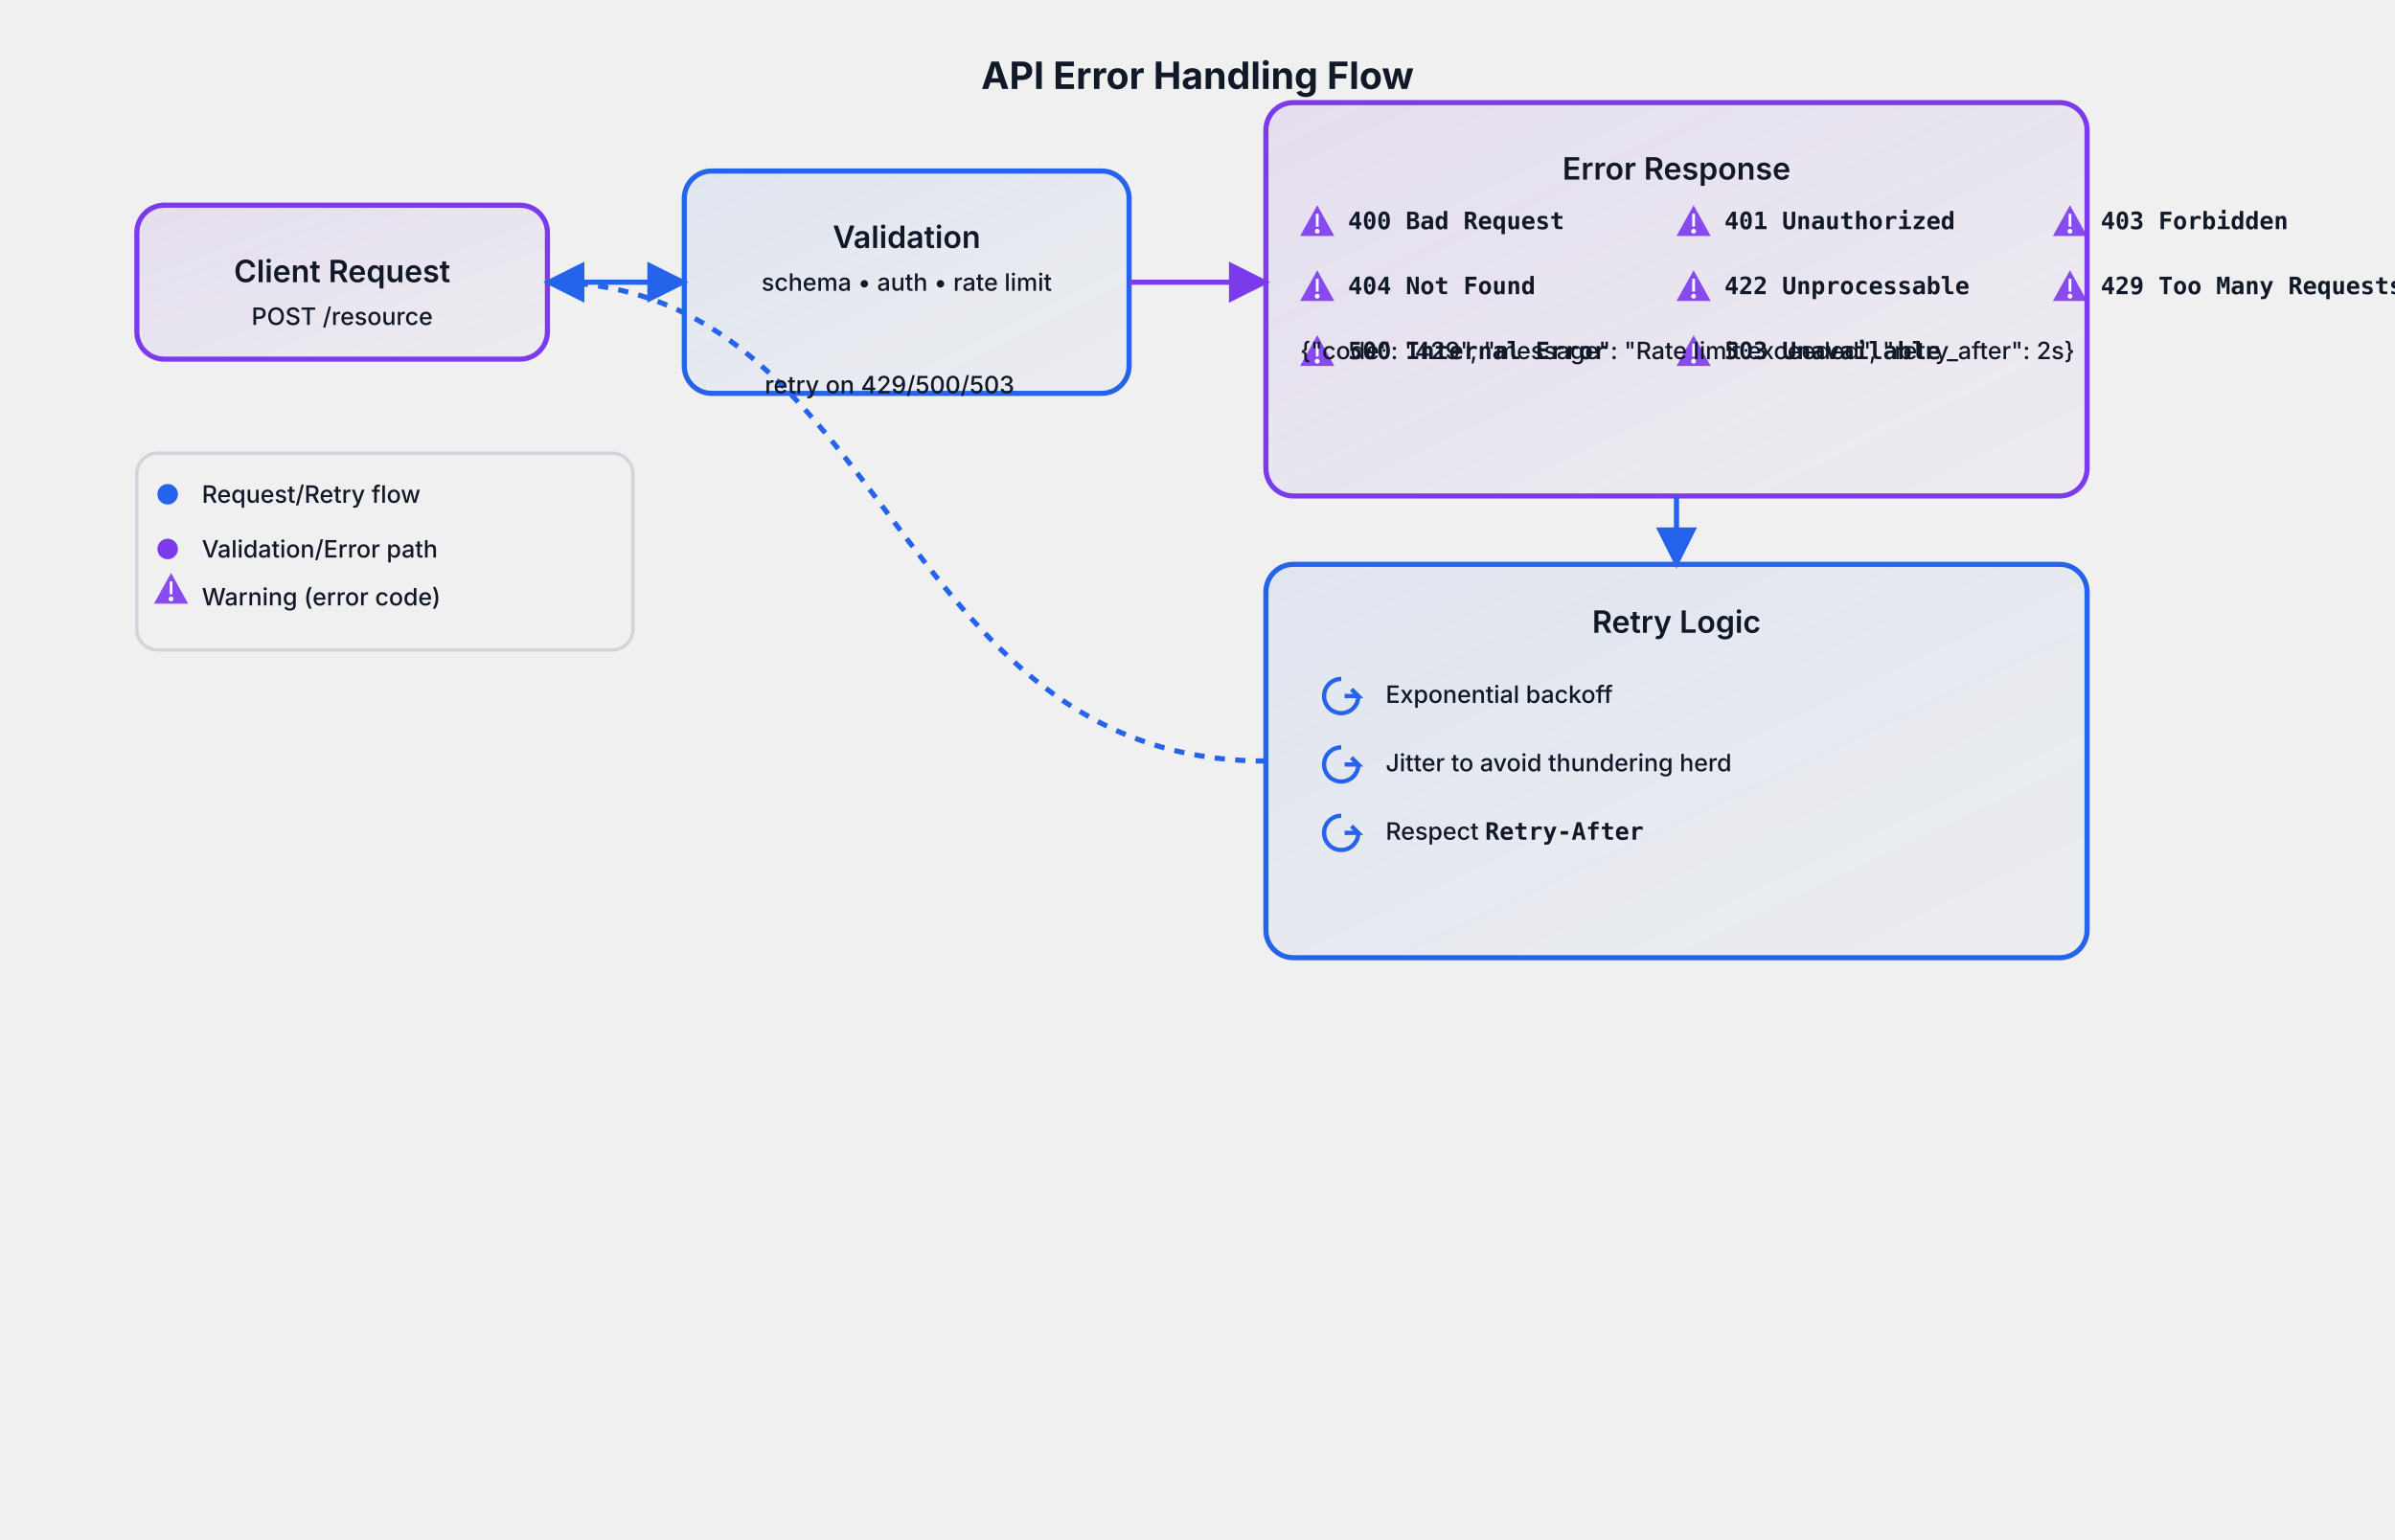
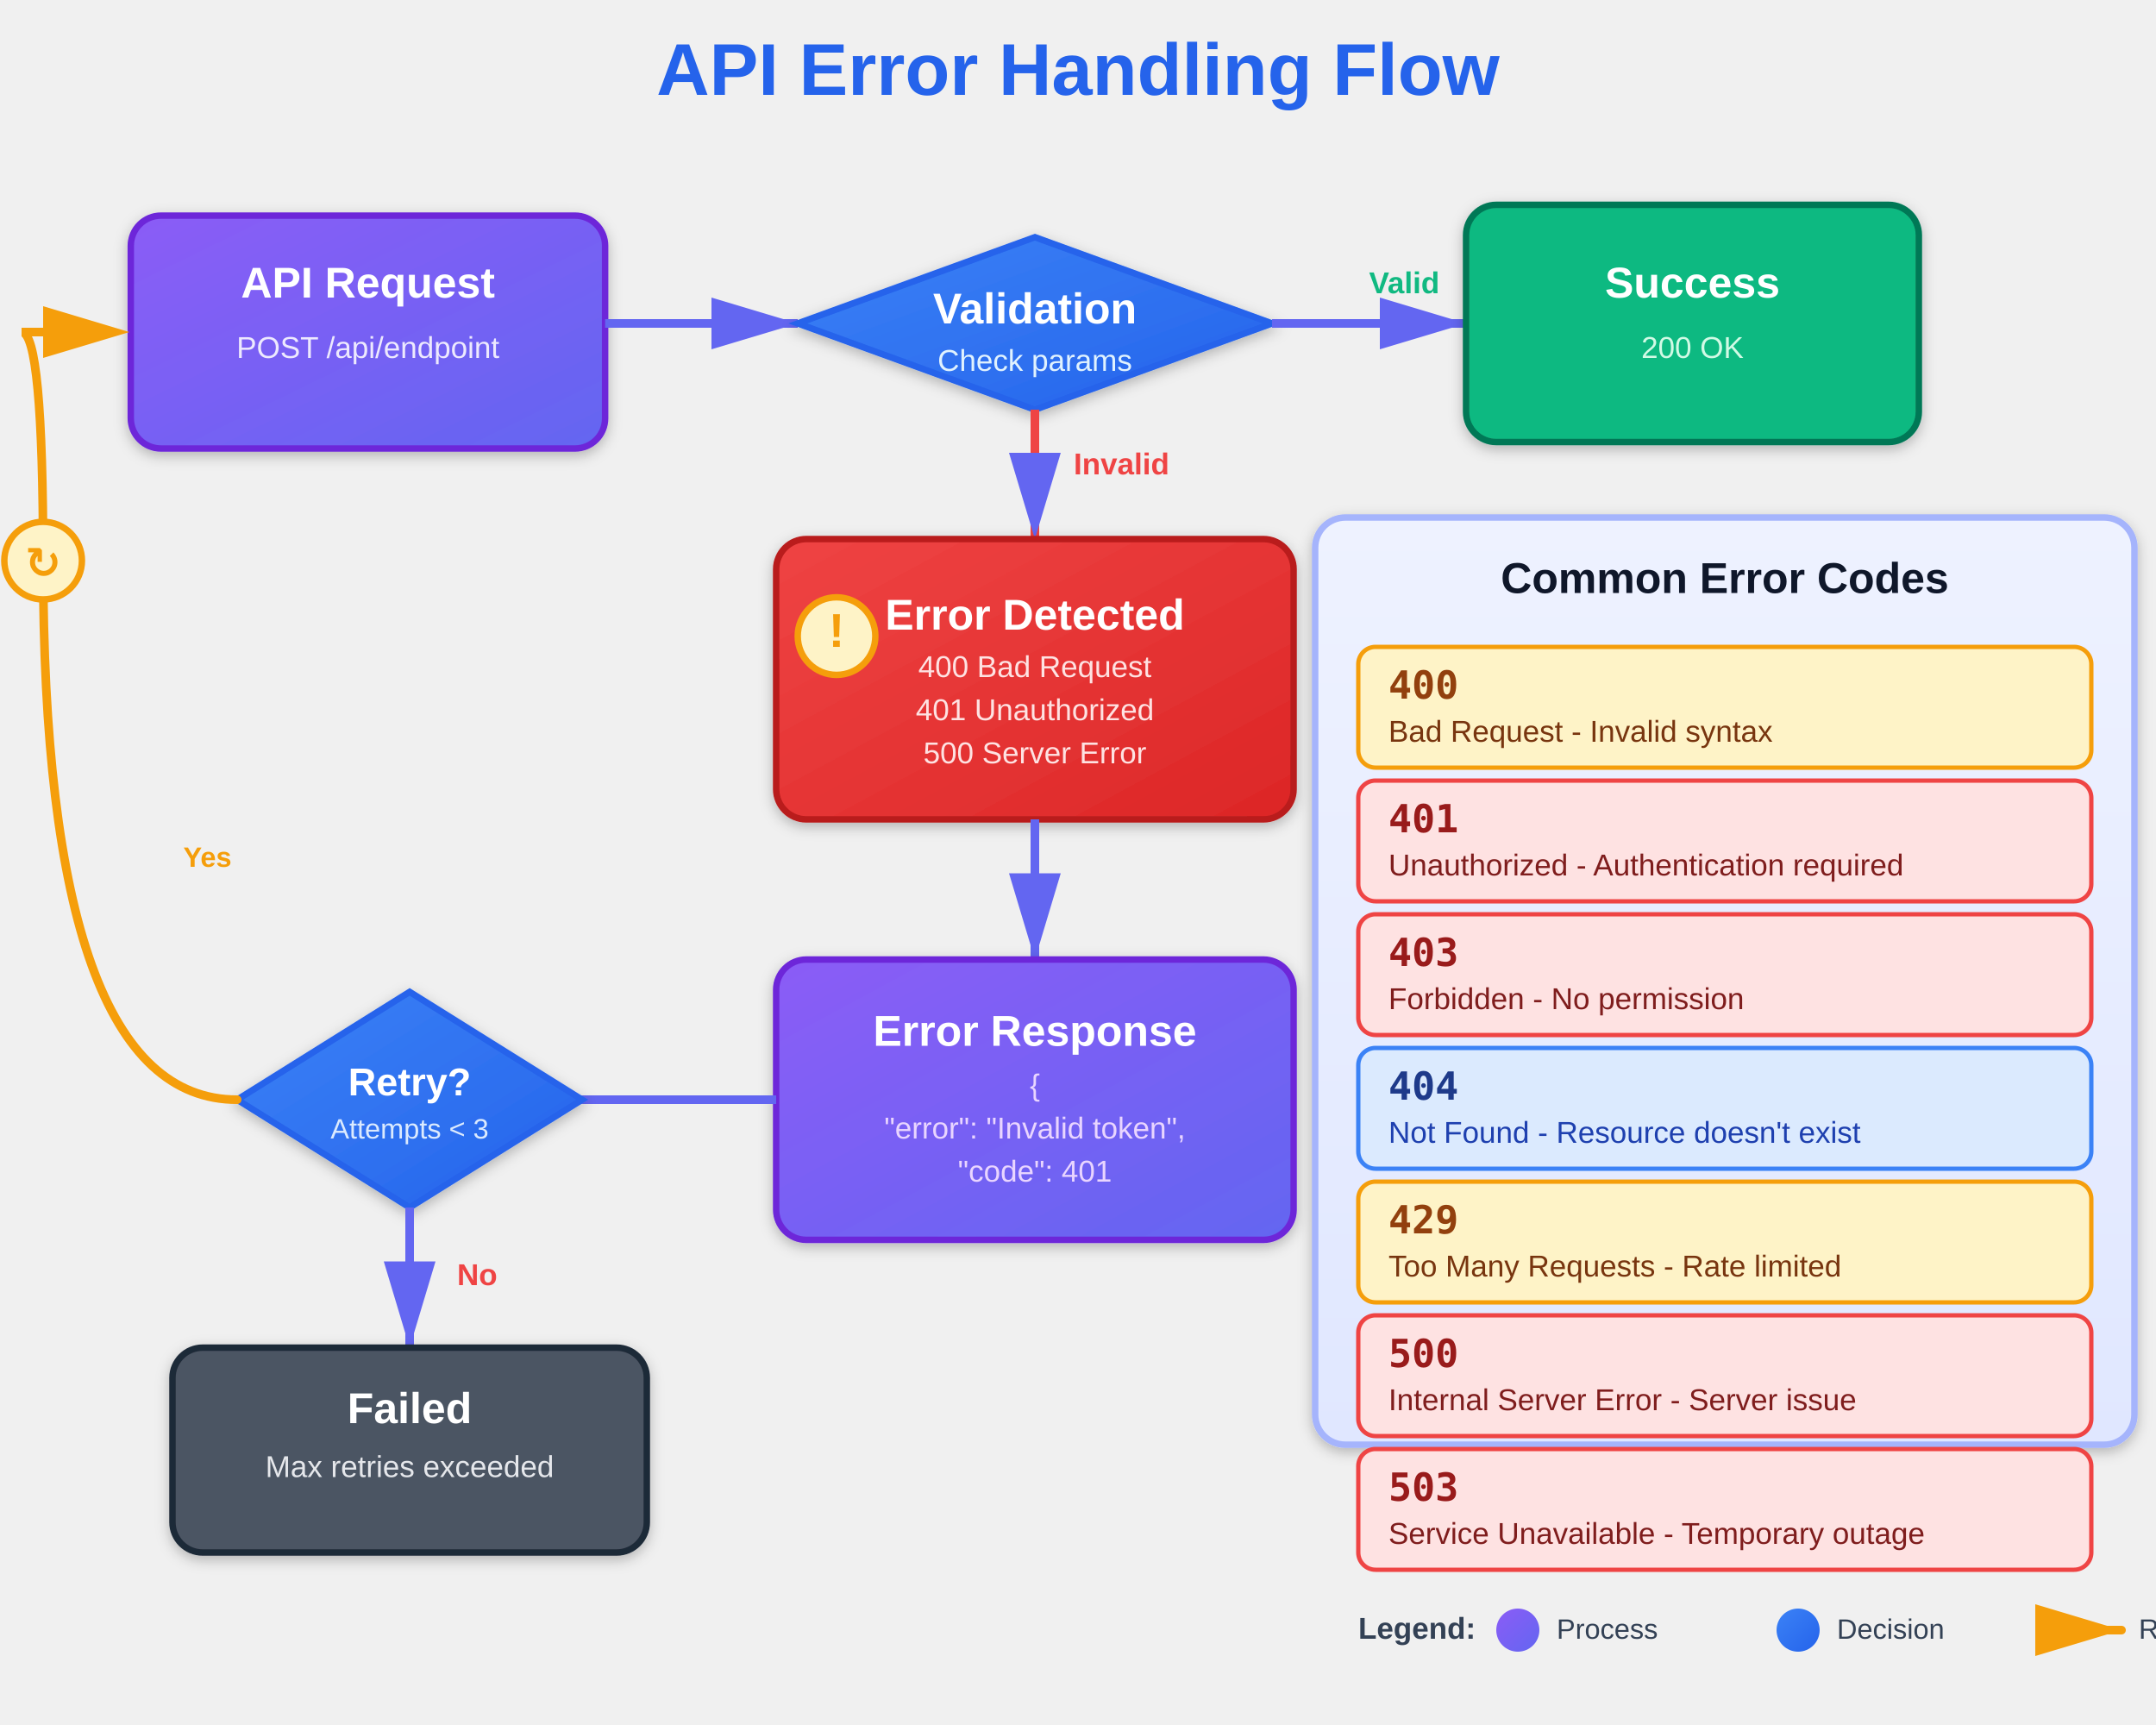
- <svg xmlns="http://www.w3.org/2000/svg" width="1400" height="900" viewBox="0 0 1400 900">
+ <svg xmlns="http://www.w3.org/2000/svg" width="1250" height="1000" viewBox="0 0 1000 800">
  <defs>
-     <style>
-       .title { font: 700 22px 'Inter', 'Roboto', 'Helvetica', 'Arial', sans-serif; fill: #111827; }
-       .label { font: 600 18px 'Inter', 'Roboto', 'Helvetica', 'Arial', sans-serif; fill: #111827; }
-       .small { font: 500 14px 'Inter', 'Roboto', 'Helvetica', 'Arial', sans-serif; fill: #111827; }
-       .code  { font: 600 14px 'JetBrains Mono', 'Fira Mono', 'Menlo', monospace; fill: #111827; }
-     </style>
-     <marker id="arrow-blue" viewBox="0 0 10 10" refX="9" refY="5" markerUnits="strokeWidth" markerWidth="8" markerHeight="8" orient="auto">
-       <path d="M 0 0 L 10 5 L 0 10 z" fill="#2563EB" />
+     <linearGradient id="purpleGrad" x1="0%" y1="0%" x2="100%" y2="100%">
+       <stop offset="0%" style="stop-color:#8b5cf6;stop-opacity:1" />
+       <stop offset="100%" style="stop-color:#6366f1;stop-opacity:1" />
+     </linearGradient>
+     <linearGradient id="blueGrad" x1="0%" y1="0%" x2="100%" y2="100%">
+       <stop offset="0%" style="stop-color:#3b82f6;stop-opacity:1" />
+       <stop offset="100%" style="stop-color:#2563eb;stop-opacity:1" />
+     </linearGradient>
+     <linearGradient id="errorGrad" x1="0%" y1="0%" x2="100%" y2="100%">
+       <stop offset="0%" style="stop-color:#ef4444;stop-opacity:1" />
+       <stop offset="100%" style="stop-color:#dc2626;stop-opacity:1" />
+     </linearGradient>
+     <linearGradient id="panelGrad" x1="0%" y1="0%" x2="0%" y2="100%">
+       <stop offset="0%" stop-color="#eef2ff" />
+       <stop offset="100%" stop-color="#e0e7ff" />
+     </linearGradient>
+     <filter id="softShadow" x="-20%" y="-20%" width="140%" height="140%">
+       <feDropShadow dx="0" dy="2" stdDeviation="3" flood-color="#000000" flood-opacity="0.25" />
+     </filter>
+     <marker id="arrowhead" markerWidth="10" markerHeight="10" refX="10" refY="3" orient="auto">
+       <polygon points="0 0, 10 3, 0 6" fill="#6366f1" />
    </marker>
-     <marker id="arrow-purple" viewBox="0 0 10 10" refX="9" refY="5" markerUnits="strokeWidth" markerWidth="8" markerHeight="8" orient="auto">
-       <path d="M 0 0 L 10 5 L 0 10 z" fill="#7C3AED" />
+     <marker id="retryArrow" markerWidth="10" markerHeight="10" refX="10" refY="3" orient="auto">
+       <polygon points="0 0, 10 3, 0 6" fill="#f59e0b" />
    </marker>
-     <g id="warn">
-       <polygon points="10,0 20,18 0,18" fill="#7C3AED" opacity="0.9" />
-       <rect x="9.2" y="5" width="1.6" height="7.5" fill="#FFFFFF" />
-       <circle cx="10" cy="15.2" r="1.4" fill="#FFFFFF" />
-     </g>
-     <g id="retry">
-       <path d="M14 2 A10 10 0 1 0 24 12" fill="none" stroke="#2563EB" stroke-width="2.5" />
-       <polyline points="20,8 24,12 16,12" fill="none" stroke="#2563EB" stroke-width="2.5" />
-     </g>
-     <linearGradient id="grad-blue" x1="0" y1="0" x2="1" y2="1">
-       <stop offset="0%" stop-color="#2563EB" stop-opacity="0.08" />
-       <stop offset="100%" stop-color="#2563EB" stop-opacity="0.02" />
-     </linearGradient>
-     <linearGradient id="grad-purple" x1="0" y1="0" x2="1" y2="1">
-       <stop offset="0%" stop-color="#7C3AED" stop-opacity="0.10" />
-       <stop offset="100%" stop-color="#7C3AED" stop-opacity="0.02" />
-     </linearGradient>
+     <marker id="retryArrowLeftAttach" markerWidth="10" markerHeight="10" refX="0" refY="3" orient="auto">
+       <polygon points="0 0, 10 3, 0 6" fill="#f59e0b" />
+     </marker>
  </defs>
-   <text x="700" y="52" text-anchor="middle" class="title">API Error Handling Flow</text>
-   <g id="request">
-     <rect x="80" y="120" rx="16" ry="16" width="240" height="90" fill="url(#grad-purple)" stroke="#7C3AED" stroke-width="3" />
-     <text x="200" y="165" text-anchor="middle" class="label">Client Request</text>
-     <text x="200" y="190" text-anchor="middle" class="small">POST /resource</text>
+   <text x="500" y="44" font-family="Arial, sans-serif" font-size="34" font-weight="bold" fill="#2563eb" text-anchor="middle">API Error Handling Flow</text>
+   <rect x="60.667" y="100" width="220" height="108" rx="14" fill="url(#purpleGrad)" stroke="#6d28d9" stroke-width="3" filter="url(#softShadow)" />
+   <text x="170.667" y="138" font-family="Arial, sans-serif" font-size="20" font-weight="bold" fill="white" text-anchor="middle">API Request</text>
+   <text x="170.667" y="166" font-family="Arial, sans-serif" font-size="14" fill="#ede9fe" text-anchor="middle">POST /api/endpoint</text>
+   <line x1="280.667" y1="150" x2="370" y2="150" stroke="#6366f1" stroke-width="4" marker-end="url(#arrowhead)" />
+   <polygon points="480,110 590,150 480,190 370,150" fill="url(#blueGrad)" stroke="#2563eb" stroke-width="3" filter="url(#softShadow)" />
+   <text x="480" y="150" font-family="Arial, sans-serif" font-size="20" font-weight="bold" fill="white" text-anchor="middle">Validation</text>
+   <text x="480" y="172" font-family="Arial, sans-serif" font-size="14" fill="#e0f2fe" text-anchor="middle">Check params</text>
+   <line x1="590" y1="150" x2="680" y2="150" stroke="#6366f1" stroke-width="4" marker-end="url(#arrowhead)" />
+   <text x="635" y="136" font-family="Arial, sans-serif" font-size="14" fill="#10b981" font-weight="bold">Valid</text>
+   <rect x="680" y="95" width="210" height="110" rx="14" fill="#10b981" stroke="#047857" stroke-width="3" filter="url(#softShadow)" />
+   <text x="785" y="138" font-family="Arial, sans-serif" font-size="20" font-weight="bold" fill="white" text-anchor="middle">Success</text>
+   <text x="785" y="166" font-family="Arial, sans-serif" font-size="14" fill="#d1fae5" text-anchor="middle">200 OK</text>
+   <line x1="480" y1="190" x2="480" y2="250" stroke="#ef4444" stroke-width="4" marker-end="url(#arrowhead)" />
+   <text x="498" y="220" font-family="Arial, sans-serif" font-size="14" fill="#ef4444" font-weight="bold">Invalid</text>
+   <rect x="360" y="250" width="240" height="130" rx="14" fill="url(#errorGrad)" stroke="#b91c1c" stroke-width="3" filter="url(#softShadow)" />
+   <circle cx="388" cy="295" r="18" fill="#fef3c7" stroke="#f59e0b" stroke-width="3" />
+   <text x="388" y="300" font-family="Arial, sans-serif" font-size="22" font-weight="bold" fill="#f59e0b" text-anchor="middle">!</text>
+   <text x="480" y="292" font-family="Arial, sans-serif" font-size="20" font-weight="bold" fill="white" text-anchor="middle">Error Detected</text>
+   <text x="480" y="314" font-family="Arial, sans-serif" font-size="14" fill="#fee2e2" text-anchor="middle">400 Bad Request</text>
+   <text x="480" y="334" font-family="Arial, sans-serif" font-size="14" fill="#fee2e2" text-anchor="middle">401 Unauthorized</text>
+   <text x="480" y="354" font-family="Arial, sans-serif" font-size="14" fill="#fee2e2" text-anchor="middle">500 Server Error</text>
+   <line x1="480" y1="380" x2="480" y2="445" stroke="#6366f1" stroke-width="4" marker-end="url(#arrowhead)" />
+   <rect x="360" y="445" width="240" height="130" rx="14" fill="url(#purpleGrad)" stroke="#6d28d9" stroke-width="3" filter="url(#softShadow)" />
+   <text x="480" y="485" font-family="Arial, sans-serif" font-size="20" font-weight="bold" fill="white" text-anchor="middle">Error Response</text>
+   <text x="480" y="508" font-family="Arial, sans-serif" font-size="14" fill="#e9d5ff" text-anchor="middle">{</text>
+   <text x="480" y="528" font-family="Arial, sans-serif" font-size="14" fill="#e9d5ff" text-anchor="middle">"error": "Invalid token",</text>
+   <text x="480" y="548" font-family="Arial, sans-serif" font-size="14" fill="#e9d5ff" text-anchor="middle">"code": 401</text>
+   <line x1="360" y1="510" x2="190" y2="510" stroke="#6366f1" stroke-width="4" marker-end="url(#arrowhead)" />
+   <polygon points="190,460 270,510 190,560 110,510" fill="url(#blueGrad)" stroke="#2563eb" stroke-width="3" filter="url(#softShadow)" />
+   <text x="190" y="508" font-family="Arial, sans-serif" font-size="18" font-weight="bold" fill="white" text-anchor="middle">Retry?</text>
+   <text x="190" y="528" font-family="Arial, sans-serif" font-size="13" fill="#dbeafe" text-anchor="middle">Attempts &lt; 3</text>
+   <path d="M 110 510            Q 20 510 20 260            Q 20 154 10 154            L 20 154" stroke="#f59e0b" stroke-width="4" stroke-linecap="round" fill="none" marker-end="url(#retryArrowLeftAttach)" />
+   <circle cx="20" cy="260" r="18" fill="#fef3c7" stroke="#f59e0b" stroke-width="3" />
+   <text x="20" y="268" font-family="Arial, sans-serif" font-size="20" font-weight="bold" fill="#f59e0b" text-anchor="middle">↻</text>
+   <text x="85" y="402" font-family="Arial, sans-serif" font-size="13" fill="#f59e0b" font-weight="bold">Yes</text>
+   <line x1="190" y1="560" x2="190" y2="625" stroke="#6366f1" stroke-width="4" marker-end="url(#arrowhead)" />
+   <text x="212" y="596" font-family="Arial, sans-serif" font-size="14" fill="#ef4444" font-weight="bold">No</text>
+   <rect x="80" y="625" width="220" height="95" rx="14" fill="#4b5563" stroke="#1f2937" stroke-width="3" filter="url(#softShadow)" />
+   <text x="190" y="660" font-family="Arial, sans-serif" font-size="20" font-weight="bold" fill="white" text-anchor="middle">Failed</text>
+   <text x="190" y="685" font-family="Arial, sans-serif" font-size="14" fill="#e5e7eb" text-anchor="middle">Max retries exceeded</text>
+   <rect x="610" y="240" width="380" height="430" rx="14" fill="url(#panelGrad)" stroke="#a5b4fc" stroke-width="3" filter="url(#softShadow)" />
+   <text x="800" y="275" font-family="Arial, sans-serif" font-size="20" font-weight="bold" fill="#0f172a" text-anchor="middle">Common Error Codes</text>
+   <g transform="translate(630, 300)">
+     <rect x="0" y="0" width="340" height="56" rx="8" fill="#fef3c7" stroke="#f59e0b" stroke-width="2" />
+     <text x="14" y="24" font-family="monospace" font-size="18" font-weight="bold" fill="#92400e">400</text>
+     <text x="14" y="44" font-family="Arial, sans-serif" font-size="14" fill="#78350f">Bad Request - Invalid syntax</text>
+     <rect x="0" y="62" width="340" height="56" rx="8" fill="#fee2e2" stroke="#ef4444" stroke-width="2" />
+     <text x="14" y="86" font-family="monospace" font-size="18" font-weight="bold" fill="#991b1b">401</text>
+     <text x="14" y="106" font-family="Arial, sans-serif" font-size="14" fill="#7f1d1d">Unauthorized - Authentication required</text>
+     <rect x="0" y="124" width="340" height="56" rx="8" fill="#fee2e2" stroke="#ef4444" stroke-width="2" />
+     <text x="14" y="148" font-family="monospace" font-size="18" font-weight="bold" fill="#991b1b">403</text>
+     <text x="14" y="168" font-family="Arial, sans-serif" font-size="14" fill="#7f1d1d">Forbidden - No permission</text>
+     <rect x="0" y="186" width="340" height="56" rx="8" fill="#dbeafe" stroke="#3b82f6" stroke-width="2" />
+     <text x="14" y="210" font-family="monospace" font-size="18" font-weight="bold" fill="#1e3a8a">404</text>
+     <text x="14" y="230" font-family="Arial, sans-serif" font-size="14" fill="#1e40af">Not Found - Resource doesn't exist</text>
+     <rect x="0" y="248" width="340" height="56" rx="8" fill="#fef3c7" stroke="#f59e0b" stroke-width="2" />
+     <text x="14" y="272" font-family="monospace" font-size="18" font-weight="bold" fill="#92400e">429</text>
+     <text x="14" y="292" font-family="Arial, sans-serif" font-size="14" fill="#78350f">Too Many Requests - Rate limited</text>
+     <rect x="0" y="310" width="340" height="56" rx="8" fill="#fee2e2" stroke="#ef4444" stroke-width="2" />
+     <text x="14" y="334" font-family="monospace" font-size="18" font-weight="bold" fill="#991b1b">500</text>
+     <text x="14" y="354" font-family="Arial, sans-serif" font-size="14" fill="#7f1d1d">Internal Server Error - Server issue</text>
+     <rect x="0" y="372" width="340" height="56" rx="8" fill="#fee2e2" stroke="#ef4444" stroke-width="2" />
+     <text x="14" y="396" font-family="monospace" font-size="18" font-weight="bold" fill="#991b1b">503</text>
+     <text x="14" y="416" font-family="Arial, sans-serif" font-size="14" fill="#7f1d1d">Service Unavailable - Temporary outage</text>
  </g>
-   <path d="M 320 165 L 400 165" stroke="#2563EB" stroke-width="3" fill="none" marker-end="url(#arrow-blue)" />
-   <g id="validation">
-     <rect x="400" y="100" rx="16" ry="16" width="260" height="130" fill="url(#grad-blue)" stroke="#2563EB" stroke-width="3" />
-     <text x="530" y="145" text-anchor="middle" class="label">Validation</text>
-     <text x="530" y="170" text-anchor="middle" class="small">schema • auth • rate limit</text>
-   </g>
-   <path d="M 660 165 L 740 165" stroke="#7C3AED" stroke-width="3" fill="none" marker-end="url(#arrow-purple)" />
-   <g id="error-response">
-     <rect x="740" y="60" rx="16" ry="16" width="480" height="230" fill="url(#grad-purple)" stroke="#7C3AED" stroke-width="3" />
-     <text x="980" y="105" text-anchor="middle" class="label">Error Response</text>
-     <g transform="translate(760,120)">
-       <use href="#warn" x="0" y="0" />
-       <text x="28" y="14" class="code">400 Bad Request</text>
-       <use href="#warn" x="220" y="0" />
-       <text x="248" y="14" class="code">401 Unauthorized</text>
-       <use href="#warn" x="440" y="0" />
-       <text x="468" y="14" class="code">403 Forbidden</text>
-       <use href="#warn" x="0" y="38" />
-       <text x="28" y="52" class="code">404 Not Found</text>
-       <use href="#warn" x="220" y="38" />
-       <text x="248" y="52" class="code">422 Unprocessable</text>
-       <use href="#warn" x="440" y="38" />
-       <text x="468" y="52" class="code">429 Too Many Requests</text>
-       <use href="#warn" x="0" y="76" />
-       <text x="28" y="90" class="code">500 Internal Error</text>
-       <use href="#warn" x="220" y="76" />
-       <text x="248" y="90" class="code">503 Unavailable</text>
-     </g>
-     <g transform="translate(760,210)">
-       <text x="0" y="0" class="small">{"code": "429", "message": "Rate limit exceeded", "retry_after": 2s}</text>
-     </g>
-   </g>
-   <path d="M 980 290 L 980 330" stroke="#2563EB" stroke-width="3" fill="none" marker-end="url(#arrow-blue)" />
-   <g id="retry-logic">
-     <rect x="740" y="330" rx="16" ry="16" width="480" height="230" fill="url(#grad-blue)" stroke="#2563EB" stroke-width="3" />
-     <text x="980" y="370" text-anchor="middle" class="label">Retry Logic</text>
-     <g transform="translate(770,395)">
-       <use href="#retry" x="0" y="0" />
-       <text x="40" y="16" class="small">Exponential backoff</text>
-       <use href="#retry" x="0" y="40" />
-       <text x="40" y="56" class="small">Jitter to avoid thundering herd</text>
-       <use href="#retry" x="0" y="80" />
-       <text x="40" y="96" class="small">Respect <tspan class="code">Retry-After</tspan>
-       </text>
-     </g>
-   </g>
-   <path d="M 740 445            C 520 445, 520 165, 320 165" fill="none" stroke="#2563EB" stroke-width="3" stroke-dasharray="6 6" marker-end="url(#arrow-blue)" />
-   <text x="520" y="230" class="small" text-anchor="middle">retry on 429/500/503</text>
-   <g id="legend" transform="translate(80,265)">
-     <rect x="0" y="0" width="290" height="115" rx="12" ry="12" fill="none" stroke="#D1D5DB" stroke-width="2" />
-     <circle cx="18" cy="24" r="6" fill="#2563EB" />
-     <text x="38" y="29" class="small">Request/Retry flow</text>
-     <circle cx="18" cy="56" r="6" fill="#7C3AED" />
-     <text x="38" y="61" class="small">Validation/Error path</text>
-     <use href="#warn" x="10" y="70" />
-     <text x="38" y="89" class="small">Warning (error code)</text>
+   <g transform="translate(630, 760)">
+     <text x="0" y="0" font-family="Arial, sans-serif" font-size="14" font-weight="bold" fill="#334155">Legend:</text>
+     <circle cx="74" cy="-4" r="10" fill="url(#purpleGrad)" />
+     <text x="92" y="0" font-family="Arial, sans-serif" font-size="13" fill="#334155">Process</text>
+     <circle cx="204" cy="-4" r="10" fill="url(#blueGrad)" />
+     <text x="222" y="0" font-family="Arial, sans-serif" font-size="13" fill="#334155">Decision</text>
+     <line x1="316" y1="-4" x2="354" y2="-4" stroke="#f59e0b" stroke-width="4" stroke-linecap="round" marker-end="url(#retryArrow)" />
+     <text x="362" y="0" font-family="Arial, sans-serif" font-size="13" fill="#334155">Retry Flow</text>
  </g>
</svg>
